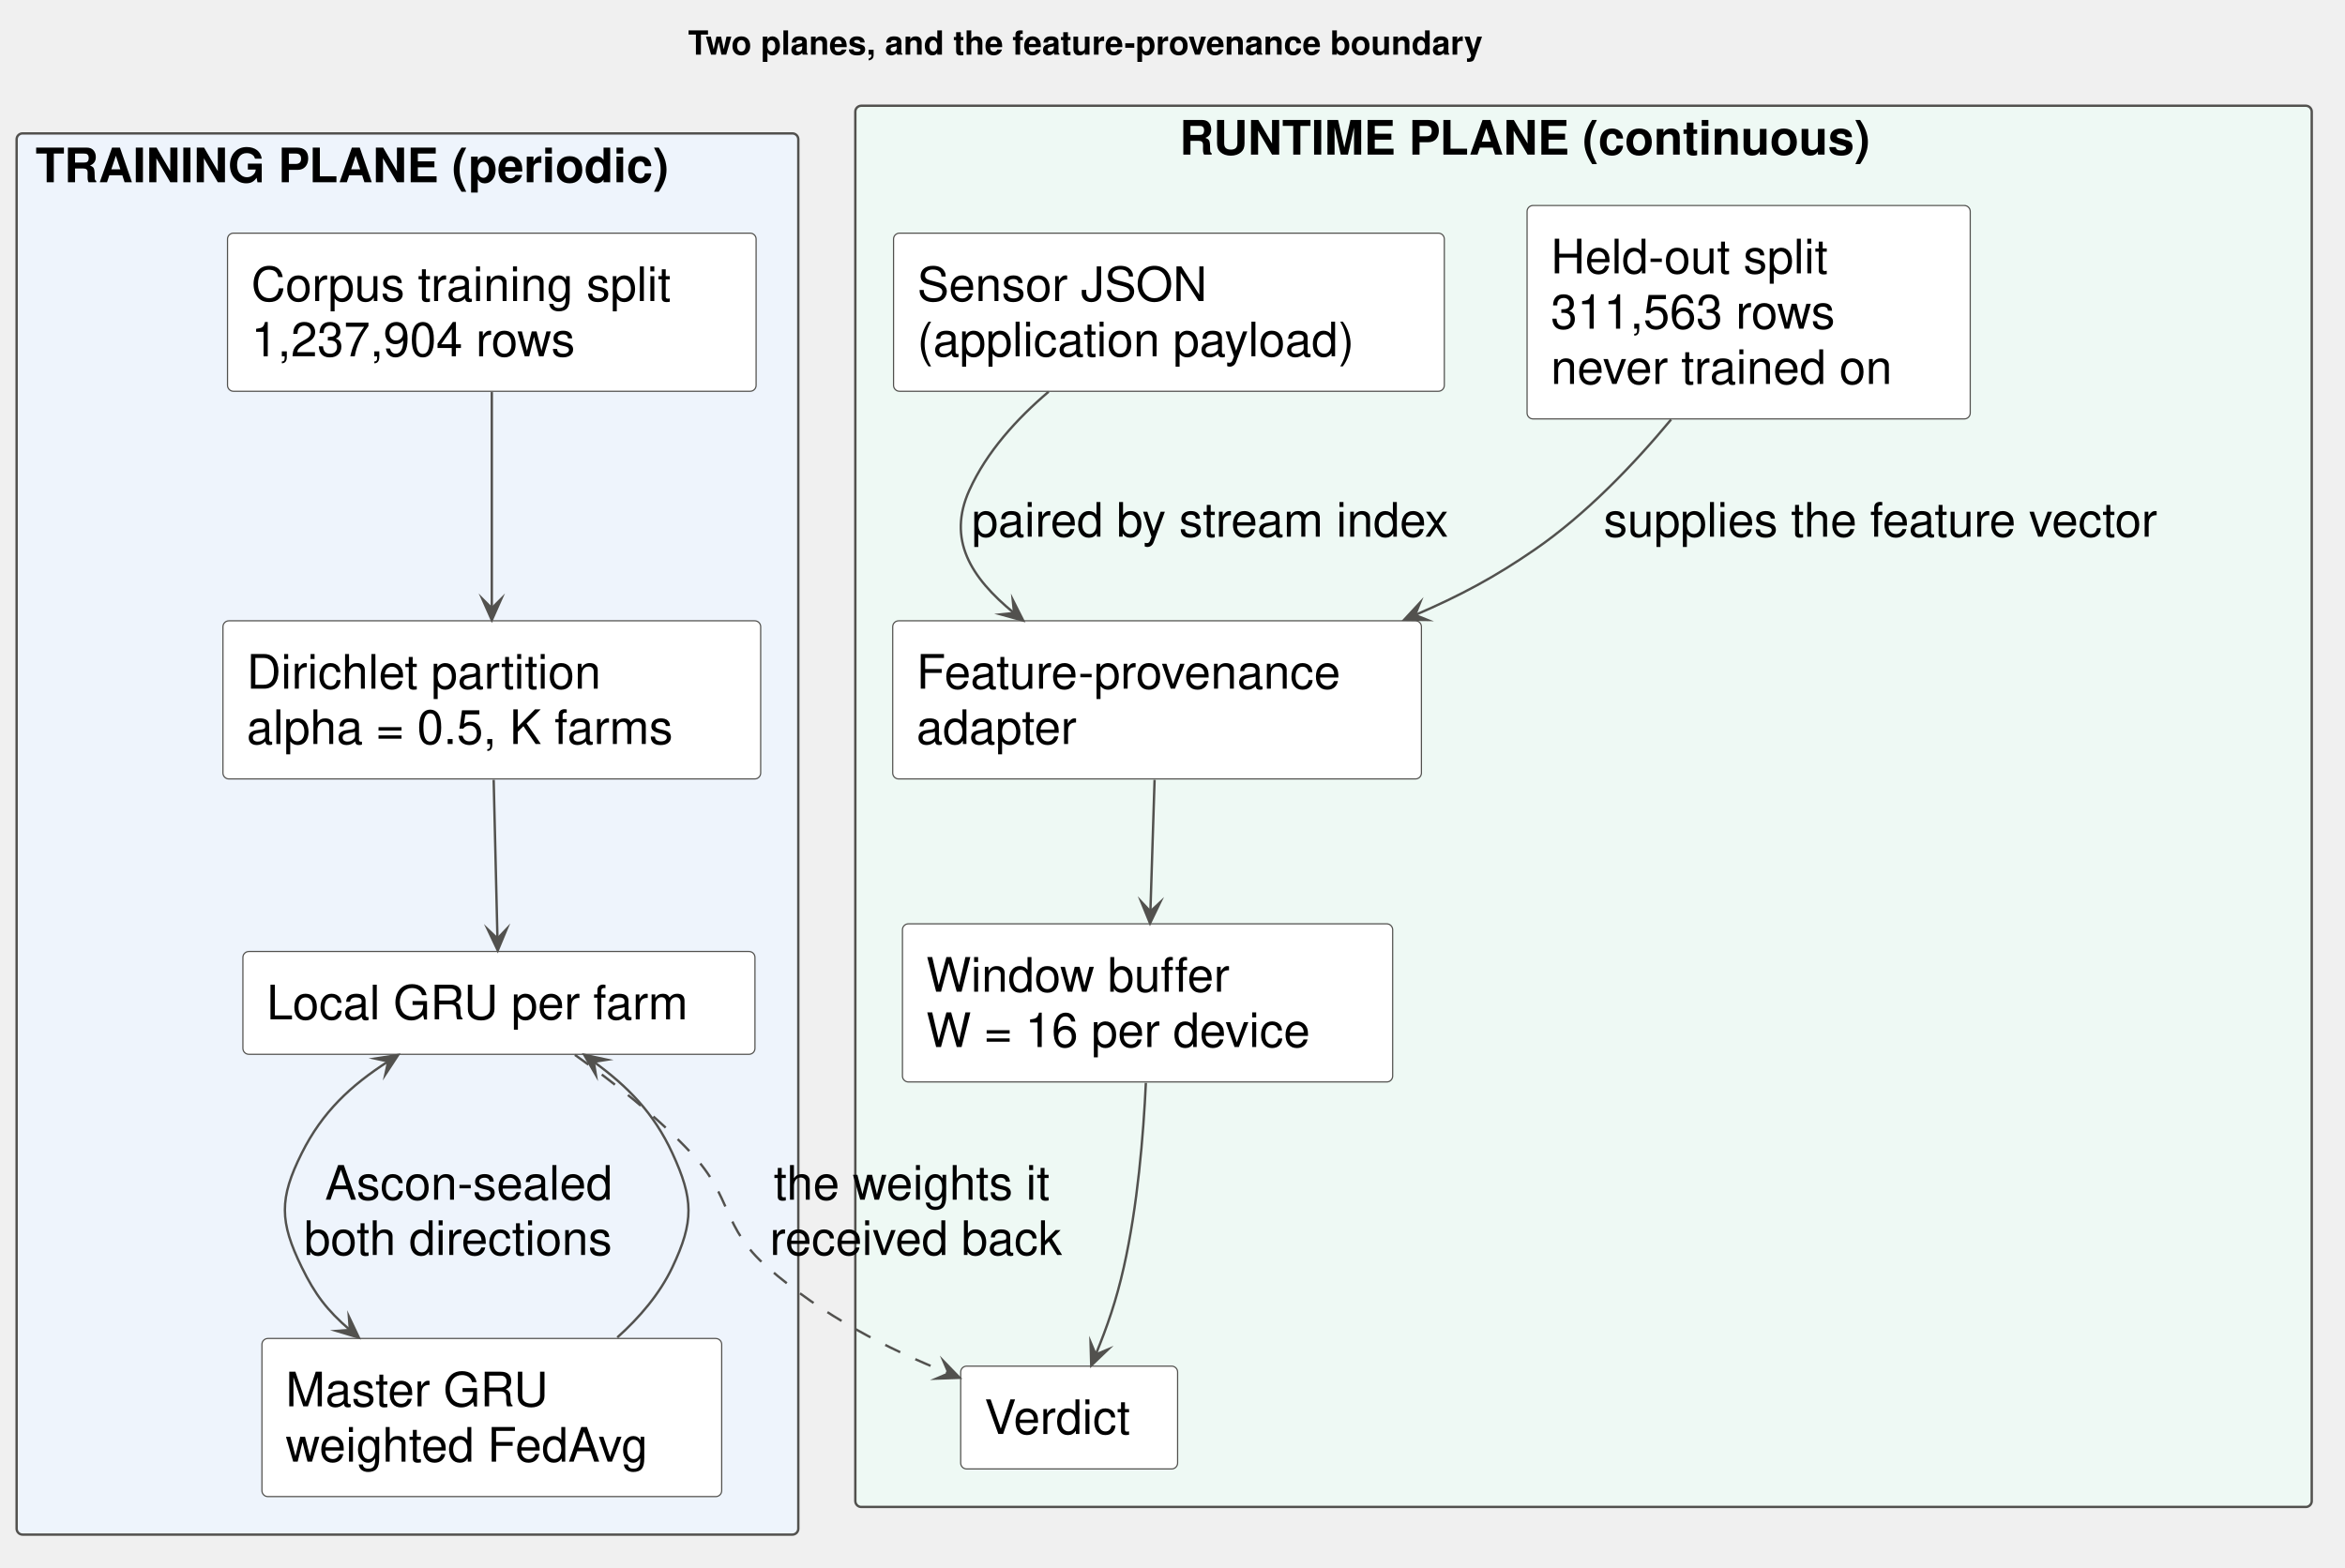
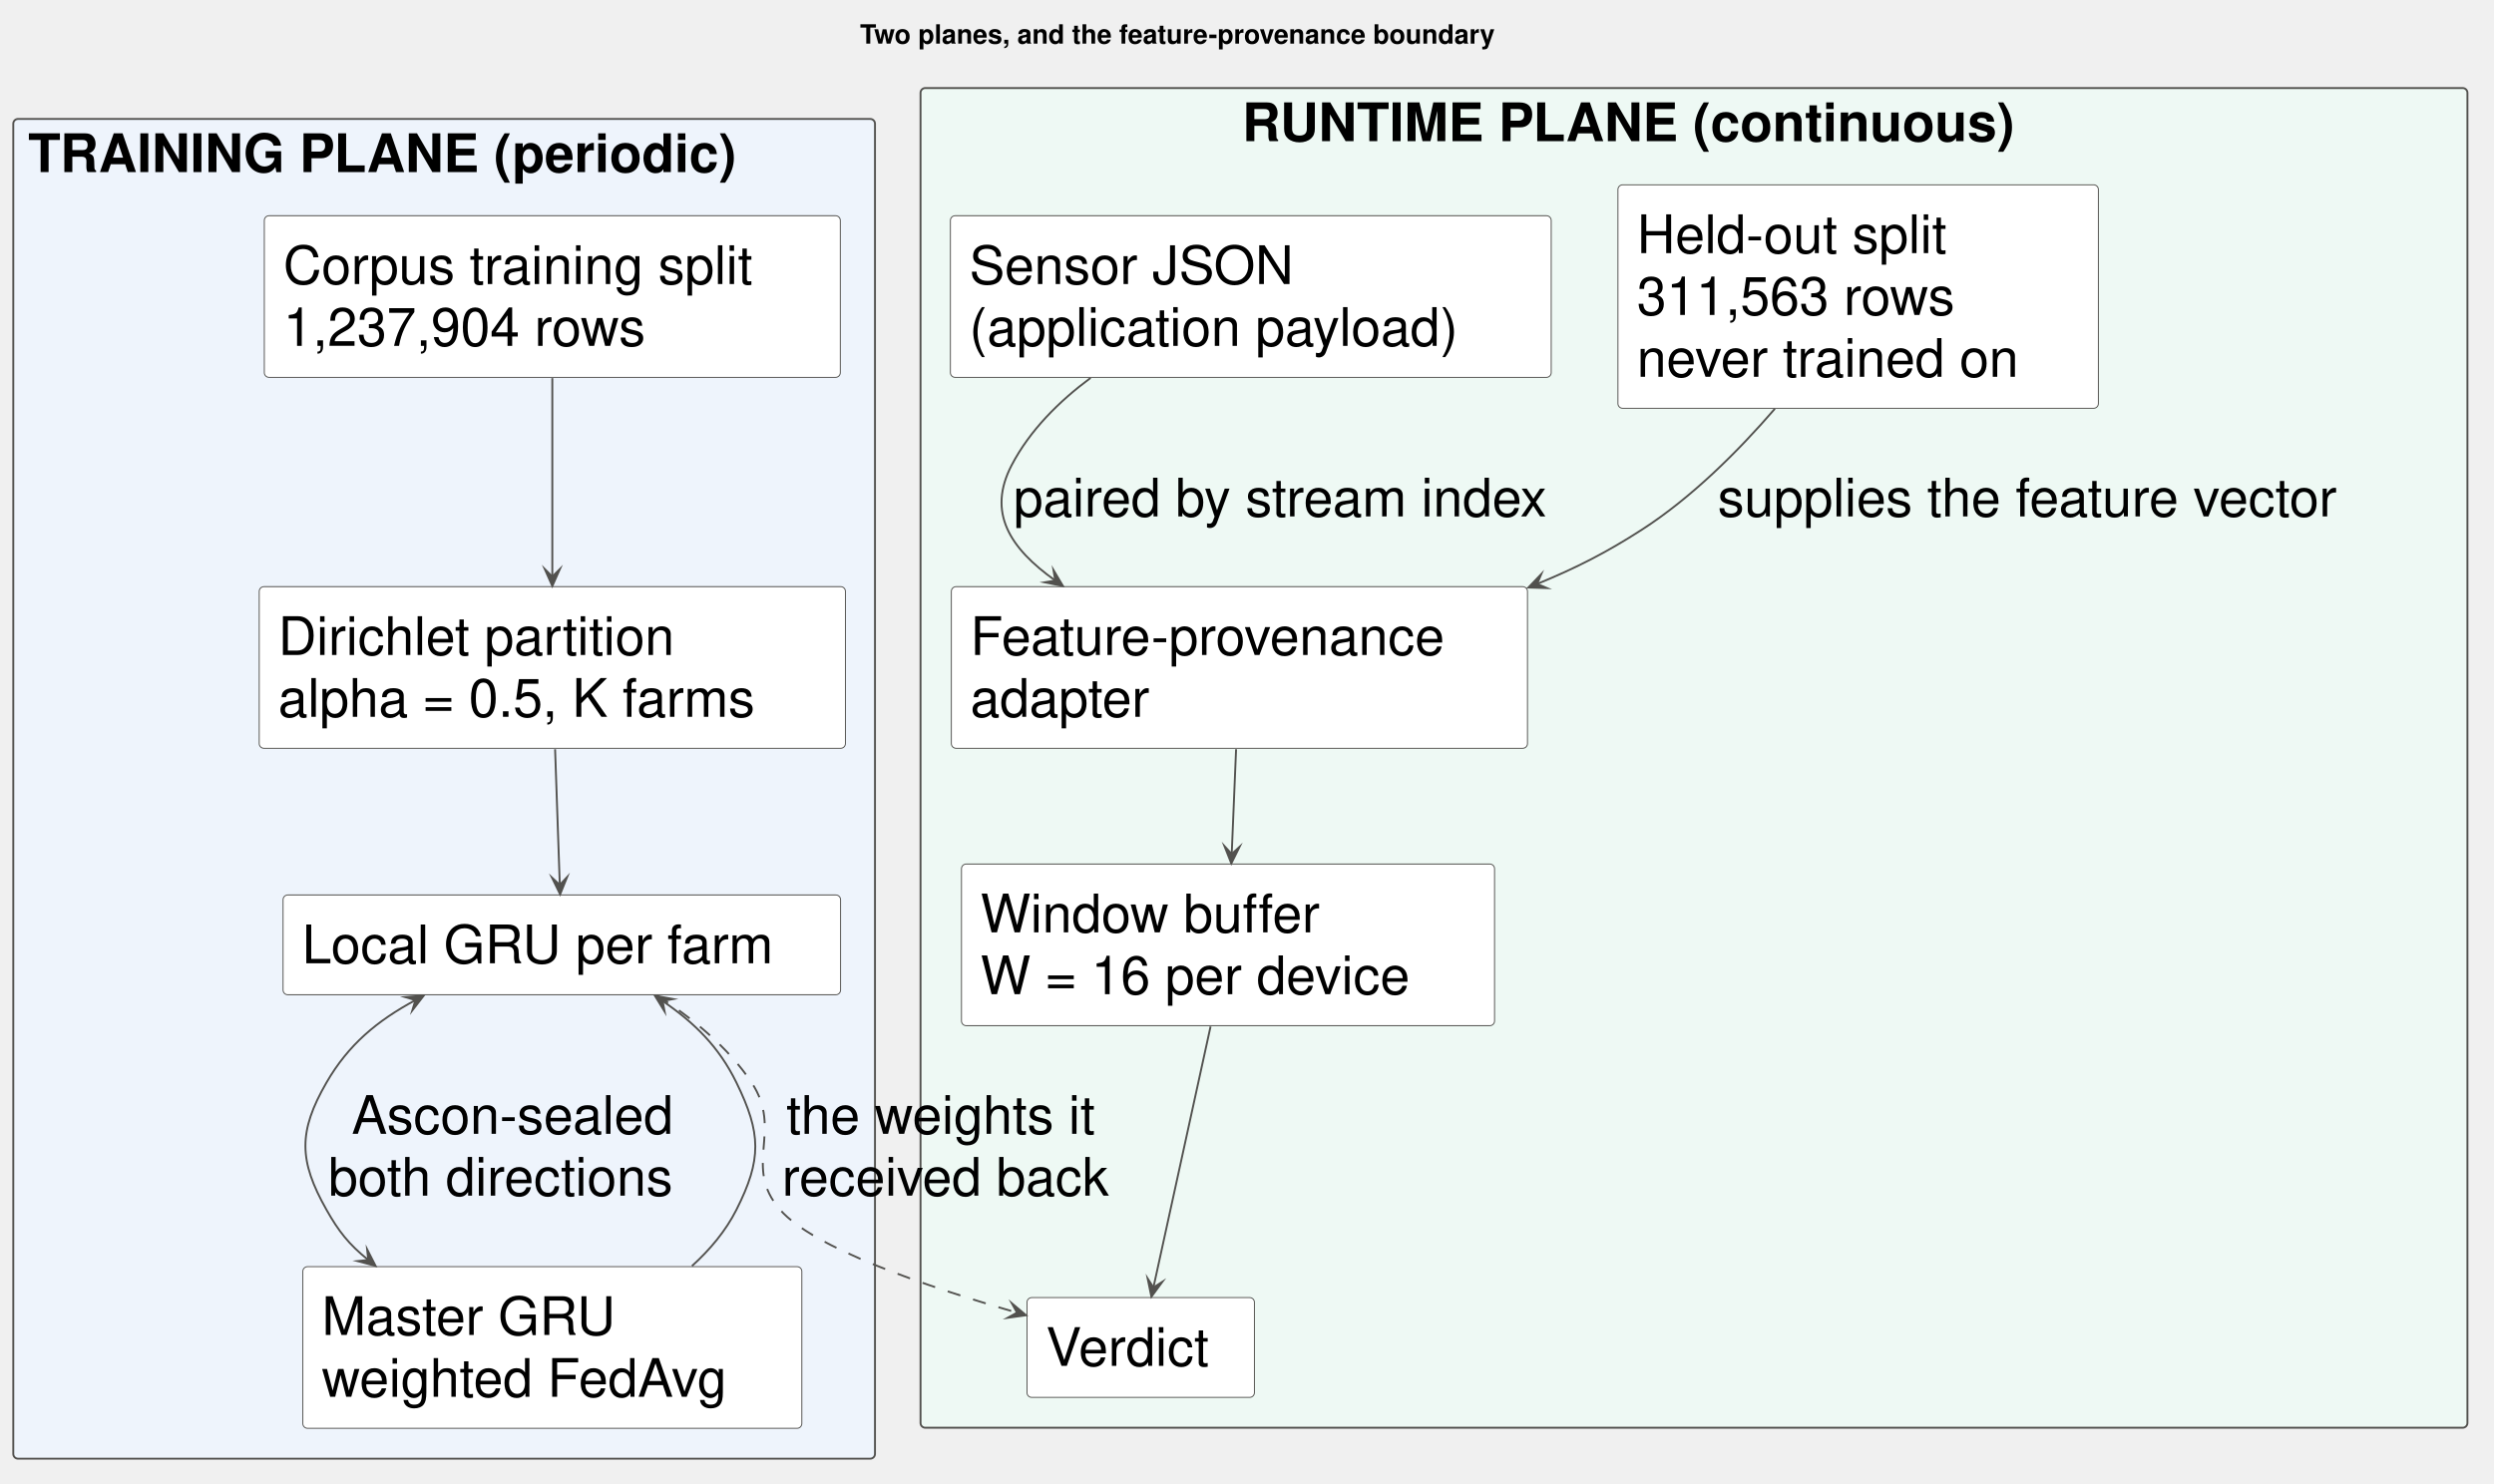
- <svg xmlns="http://www.w3.org/2000/svg" version="1.1" data-diagram-type="DESCRIPTION" style="width:1974px;height:1320px;background:#FFFFFF;" width="1974px" height="1320px" viewBox="0 0 1974 1320" zoomAndPan="magnify" preserveAspectRatio="none" contentStyleType="text/css">
+ <svg xmlns="http://www.w3.org/2000/svg" version="1.1" data-diagram-type="DESCRIPTION" style="width:2628px;height:1564px;background:#FFFFFF;" width="2628px" height="1564px" viewBox="0 0 2628 1564" zoomAndPan="magnify" preserveAspectRatio="none" contentStyleType="text/css">
  <defs />
  <g font-family="sans-serif" lengthAdjust="spacing">
    <g class="title" data-source-line="15">
-       <text x="579.243" y="45.99" fill="#000" font-size="28" textLength="801.514" font-weight="700" font-family="Helvetica">Two planes, and the feature-provenance boundary</text>
+       <text x="906.243" y="45.99" fill="#000" font-size="28" textLength="801.514" font-weight="700" font-family="Helvetica">Two planes, and the feature-provenance boundary</text>
    </g>
    <g class="cluster" data-qualified-name="TP" id="ent0001" data-source-line="17">
-       <rect x="14" y="112.307" width="658" height="1179.78" fill="#EEF4FC" style="stroke:#52514E;stroke-width:2;" rx="5" ry="5" />
-       <text x="29.885" y="153.436" fill="#000" font-size="40" textLength="626.23" font-weight="700" font-family="Helvetica">TRAINING PLANE  (periodic)</text>
+       <rect x="14" y="125.381" width="908" height="1412.1" fill="#EEF4FC" style="stroke:#52514E;stroke-width:2;" rx="5" ry="5" />
+       <text x="29.639" y="181.361" fill="#000" font-size="56" textLength="876.723" font-weight="700" font-family="Helvetica">TRAINING PLANE  (periodic)</text>
    </g>
    <g class="cluster" data-qualified-name="RP" id="ent0006" data-source-line="24">
-       <rect x="720" y="89.027" width="1226" height="1179.78" fill="#EEF9F4" style="stroke:#52514E;stroke-width:2;" rx="5" ry="5" />
-       <text x="992.912" y="130.156" fill="#000" font-size="40" textLength="680.176" font-weight="700" font-family="Helvetica">RUNTIME PLANE  (continuous)</text>
+       <rect x="970" y="92.801" width="1630" height="1412.08" fill="#EEF9F4" style="stroke:#52514E;stroke-width:2;" rx="5" ry="5" />
+       <text x="1308.877" y="148.781" fill="#000" font-size="56" textLength="952.246" font-weight="700" font-family="Helvetica">RUNTIME PLANE  (continuous)</text>
    </g>
    <g class="entity" data-qualified-name="TP.TR" id="ent0002" data-source-line="18">
-       <rect x="191.52" y="196.307" width="444.961" height="133.125" fill="#FFF" style="stroke:#52514E;stroke-width:1;" rx="5" ry="5" />
-       <text x="211.52" y="253.436" fill="#000" font-size="40" textLength="404.961" font-family="Helvetica">Corpus training split</text>
-       <text x="211.52" y="299.999" fill="#000" font-size="40" textLength="310.762" font-family="Helvetica">1,237,904 rows</text>
+       <rect x="278.52" y="227.381" width="606.945" height="170.375" fill="#FFF" style="stroke:#52514E;stroke-width:1;" rx="5" ry="5" />
+       <text x="298.52" y="299.361" fill="#000" font-size="56" textLength="566.945" font-family="Helvetica">Corpus training split</text>
+       <text x="298.52" y="364.549" fill="#000" font-size="56" textLength="435.066" font-family="Helvetica">1,237,904 rows</text>
    </g>
    <g class="entity" data-qualified-name="TP.DP" id="ent0003" data-source-line="19">
-       <rect x="187.68" y="522.707" width="452.656" height="133.125" fill="#FFF" style="stroke:#52514E;stroke-width:1;" rx="5" ry="5" />
-       <text x="207.68" y="579.836" fill="#000" font-size="40" textLength="350.703" font-family="Helvetica">Dirichlet partition</text>
-       <text x="207.68" y="626.399" fill="#000" font-size="40" textLength="412.656" font-family="Helvetica">alpha = 0.5, K farms</text>
+       <rect x="273.14" y="618.361" width="617.719" height="170.375" fill="#FFF" style="stroke:#52514E;stroke-width:1;" rx="5" ry="5" />
+       <text x="293.14" y="690.341" fill="#000" font-size="56" textLength="490.984" font-family="Helvetica">Dirichlet partition</text>
+       <text x="293.14" y="755.529" fill="#000" font-size="56" textLength="577.719" font-family="Helvetica">alpha = 0.5, K farms</text>
    </g>
    <g class="entity" data-qualified-name="TP.LG" id="ent0004" data-source-line="20">
-       <rect x="204.48" y="801.127" width="431.035" height="86.563" fill="#FFF" style="stroke:#52514E;stroke-width:1;" rx="5" ry="5" />
-       <text x="224.48" y="858.256" fill="#000" font-size="40" textLength="391.035" font-family="Helvetica">Local GRU per farm</text>
+       <rect x="298.28" y="943.321" width="587.449" height="105.188" fill="#FFF" style="stroke:#52514E;stroke-width:1;" rx="5" ry="5" />
+       <text x="318.28" y="1015.301" fill="#000" font-size="56" textLength="547.449" font-family="Helvetica">Local GRU per farm</text>
    </g>
    <g class="entity" data-qualified-name="TP.MG" id="ent0005" data-source-line="21">
-       <rect x="220.5" y="1126.967" width="387.012" height="133.125" fill="#FFF" style="stroke:#52514E;stroke-width:1;" rx="5" ry="5" />
-       <text x="240.5" y="1184.096" fill="#000" font-size="40" textLength="237.383" font-family="Helvetica">Master GRU</text>
-       <text x="240.5" y="1230.659" fill="#000" font-size="40" textLength="347.012" font-family="Helvetica">weighted FedAvg</text>
+       <rect x="319.1" y="1335.101" width="525.816" height="170.375" fill="#FFF" style="stroke:#52514E;stroke-width:1;" rx="5" ry="5" />
+       <text x="339.1" y="1407.081" fill="#000" font-size="56" textLength="332.336" font-family="Helvetica">Master GRU</text>
+       <text x="339.1" y="1472.269" fill="#000" font-size="56" textLength="485.816" font-family="Helvetica">weighted FedAvg</text>
    </g>
    <g class="entity" data-qualified-name="RP.JS" id="ent0007" data-source-line="25">
-       <rect x="752.18" y="196.307" width="463.633" height="133.125" fill="#FFF" style="stroke:#52514E;stroke-width:1;" rx="5" ry="5" />
-       <text x="772.18" y="253.436" fill="#000" font-size="40" textLength="248.418" font-family="Helvetica">Sensor JSON</text>
-       <text x="772.18" y="299.999" fill="#000" font-size="40" textLength="423.633" font-family="Helvetica">(application payload)</text>
+       <rect x="1001.46" y="227.381" width="633.086" height="170.375" fill="#FFF" style="stroke:#52514E;stroke-width:1;" rx="5" ry="5" />
+       <text x="1021.46" y="299.361" fill="#000" font-size="56" textLength="347.785" font-family="Helvetica">Sensor JSON</text>
+       <text x="1021.46" y="364.549" fill="#000" font-size="56" textLength="593.086" font-family="Helvetica">(application payload)</text>
    </g>
    <g class="entity" data-qualified-name="RP.FPA" id="ent0008" data-source-line="26">
-       <rect x="751.48" y="522.707" width="445.059" height="133.125" fill="#FFF" style="stroke:#52514E;stroke-width:1;" rx="5" ry="5" />
-       <text x="771.48" y="579.836" fill="#000" font-size="40" textLength="405.059" font-family="Helvetica">Feature-provenance</text>
-       <text x="771.48" y="626.399" fill="#000" font-size="40" textLength="156.543" font-family="Helvetica">adapter</text>
+       <rect x="1002.46" y="618.361" width="607.082" height="170.375" fill="#FFF" style="stroke:#52514E;stroke-width:1;" rx="5" ry="5" />
+       <text x="1022.46" y="690.341" fill="#000" font-size="56" textLength="567.082" font-family="Helvetica">Feature-provenance</text>
+       <text x="1022.46" y="755.529" fill="#000" font-size="56" textLength="219.16" font-family="Helvetica">adapter</text>
    </g>
    <g class="entity" data-qualified-name="RP.HO" id="ent0009" data-source-line="27">
-       <rect x="1285.48" y="173.027" width="373.047" height="179.688" fill="#FFF" style="stroke:#52514E;stroke-width:1;" rx="5" ry="5" />
-       <text x="1305.48" y="230.156" fill="#000" font-size="40" textLength="267.988" font-family="Helvetica">Held-out split</text>
-       <text x="1305.48" y="276.719" fill="#000" font-size="40" textLength="272.598" font-family="Helvetica">311,563 rows</text>
-       <text x="1305.48" y="323.281" fill="#000" font-size="40" textLength="333.047" font-family="Helvetica">never trained on</text>
+       <rect x="1704.86" y="194.801" width="506.266" height="235.563" fill="#FFF" style="stroke:#52514E;stroke-width:1;" rx="5" ry="5" />
+       <text x="1724.86" y="266.781" fill="#000" font-size="56" textLength="375.184" font-family="Helvetica">Held-out split</text>
+       <text x="1724.86" y="331.969" fill="#000" font-size="56" textLength="381.637" font-family="Helvetica">311,563 rows</text>
+       <text x="1724.86" y="397.156" fill="#000" font-size="56" textLength="466.266" font-family="Helvetica">never trained on</text>
    </g>
    <g class="entity" data-qualified-name="RP.WB" id="ent0010" data-source-line="28">
-       <rect x="759.68" y="777.847" width="412.656" height="133.125" fill="#FFF" style="stroke:#52514E;stroke-width:1;" rx="5" ry="5" />
-       <text x="779.68" y="834.976" fill="#000" font-size="40" textLength="291.27" font-family="Helvetica">Window buffer</text>
-       <text x="779.68" y="881.539" fill="#000" font-size="40" textLength="372.656" font-family="Helvetica">W = 16 per device</text>
+       <rect x="1013.14" y="910.721" width="561.719" height="170.375" fill="#FFF" style="stroke:#52514E;stroke-width:1;" rx="5" ry="5" />
+       <text x="1033.14" y="982.701" fill="#000" font-size="56" textLength="407.777" font-family="Helvetica">Window buffer</text>
+       <text x="1033.14" y="1047.889" fill="#000" font-size="56" textLength="521.719" font-family="Helvetica">W = 16 per device</text>
    </g>
    <g class="entity" data-qualified-name="RP.V" id="ent0011" data-source-line="29">
-       <rect x="808.7" y="1150.247" width="182.598" height="86.563" fill="#FFF" style="stroke:#52514E;stroke-width:1;" rx="5" ry="5" />
-       <text x="828.7" y="1207.376" fill="#000" font-size="40" textLength="142.598" font-family="Helvetica">Verdict</text>
+       <rect x="1082.18" y="1367.701" width="239.637" height="105.188" fill="#FFF" style="stroke:#52514E;stroke-width:1;" rx="5" ry="5" />
+       <text x="1102.18" y="1439.681" fill="#000" font-size="56" textLength="199.637" font-family="Helvetica">Verdict</text>
    </g>
    <g class="link" data-entity-1="ent0002" data-entity-2="ent0003" id="lnk12" data-source-line="32" data-link-type="dependency">
-       <path d="M414,330.107 C414,386.047 414,456.227 414,512.127" style="stroke:#52514E;stroke-width:2;" fill="none" id="TR-to-DP" />
-       <polygon points="414,522.127,422,504.127,414,512.127,406,504.127,414,522.127" fill="#52514E" style="stroke:#52514E;stroke-width:2;stroke-linejoin:miter;stroke-miterlimit:10;" />
+       <path d="M582,398.541 C582,463.441 582,542.881 582,607.741" style="stroke:#52514E;stroke-width:2;" fill="none" id="TR-to-DP" />
+       <polygon points="582,617.741,590,599.741,582,607.741,574,599.741,582,617.741" fill="#52514E" style="stroke:#52514E;stroke-width:2;stroke-linejoin:miter;stroke-miterlimit:10;" />
    </g>
    <g class="link" data-entity-1="ent0003" data-entity-2="ent0004" id="lnk13" data-source-line="33" data-link-type="dependency">
-       <path d="M415.56,656.607 C416.64,701.947 417.82,751.03 418.76,790.25" style="stroke:#52514E;stroke-width:2;" fill="none" id="DP-to-LG" />
-       <polygon points="419,800.247,426.566,782.061,418.76,790.25,410.571,782.444,419,800.247" fill="#52514E" style="stroke:#52514E;stroke-width:2;stroke-linejoin:miter;stroke-miterlimit:10;" />
+       <path d="M584.92,789.721 C586.64,839.261 588.416,890.327 589.876,932.687" style="stroke:#52514E;stroke-width:2;" fill="none" id="DP-to-LG" />
+       <polygon points="590.22,942.681,597.595,924.416,589.876,932.687,581.605,924.967,590.22,942.681" fill="#52514E" style="stroke:#52514E;stroke-width:2;stroke-linejoin:miter;stroke-miterlimit:10;" />
    </g>
    <g class="link" data-entity-1="ent0004" data-entity-2="ent0005" id="lnk14" data-source-line="34" data-link-type="dependency">
-       <path d="M326.752,893.681 C295.252,913.961 271.4,936.147 254,970.967 C234.92,1009.127 235.26,1028.627 254,1066.967 C265.14,1089.727 275.078,1103.027 294.518,1119.747" style="stroke:#52514E;stroke-width:2;" fill="none" id="LG-MG" />
-       <polygon points="335.16,888.267,315.695,891.285,326.752,893.681,324.356,904.738,335.16,888.267" fill="#52514E" style="stroke:#52514E;stroke-width:2;stroke-linejoin:miter;stroke-miterlimit:10;" />
-       <polygon points="302.1,1126.267,293.67,1108.465,294.518,1119.747,283.237,1120.595,302.1,1126.267" fill="#52514E" style="stroke:#52514E;stroke-width:2;stroke-linejoin:miter;stroke-miterlimit:10;" />
-       <text x="273.549" y="1010.096" fill="#000" font-size="40" textLength="265.527" font-family="Helvetica">Ascon-sealed</text>
-       <text x="256" y="1056.659" fill="#000" font-size="40" textLength="300.625" font-family="Helvetica">both directions</text>
+       <path d="M437.72,1054.19 C397.36,1075.97 367.12,1101.061 344,1141.101 C314.22,1192.681 314.68,1223.261 344,1275.101 C356.94,1297.981 367.37,1311.305 388.03,1328.045" style="stroke:#52514E;stroke-width:2;" fill="none" id="LG-MG" />
+       <polygon points="446.52,1049.441,426.88,1050.949,437.72,1054.19,434.479,1065.029,446.52,1049.441" fill="#52514E" style="stroke:#52514E;stroke-width:2;stroke-linejoin:miter;stroke-miterlimit:10;" />
+       <polygon points="395.8,1334.341,386.851,1316.793,388.03,1328.045,376.778,1329.225,395.8,1334.341" fill="#52514E" style="stroke:#52514E;stroke-width:2;stroke-linejoin:miter;stroke-miterlimit:10;" />
+       <text x="370.568" y="1195.081" fill="#000" font-size="56" textLength="371.738" font-family="Helvetica">Ascon-sealed</text>
+       <text x="346" y="1260.269" fill="#000" font-size="56" textLength="420.875" font-family="Helvetica">both directions</text>
    </g>
    <g class="link" data-entity-1="ent0005" data-entity-2="ent0004" id="lnk15" data-source-line="35" data-link-type="dependency">
-       <path d="M519.64,1126.087 C538.4,1109.267 555.34,1089.467 566,1066.967 C584.26,1028.407 583.88,1009.707 566,970.967 C550.36,937.067 528.544,914.893 499.864,894.013" style="stroke:#52514E;stroke-width:2;" fill="none" id="MG-to-LG" />
-       <polygon points="491.78,888.127,501.623,905.189,499.864,894.013,511.041,892.254,491.78,888.127" fill="#52514E" style="stroke:#52514E;stroke-width:2;stroke-linejoin:miter;stroke-miterlimit:10;" />
+       <path d="M729.12,1334.441 C748.02,1317.301 764.68,1297.521 776,1275.101 C802.84,1221.941 802.16,1194.601 776,1141.101 C757.5,1103.281 731.921,1078.226 698.261,1055.086" style="stroke:#52514E;stroke-width:2;" fill="none" id="MG-to-LG" />
+       <polygon points="690.02,1049.421,700.321,1066.21,698.261,1055.086,709.385,1053.025,690.02,1049.421" fill="#52514E" style="stroke:#52514E;stroke-width:2;stroke-linejoin:miter;stroke-miterlimit:10;" />
    </g>
    <g class="link" data-entity-1="ent0007" data-entity-2="ent0008" id="lnk16" data-source-line="37" data-link-type="dependency">
-       <path d="M882.74,329.807 C856,352.507 830.56,380.487 816,412.707 C797.3,454.047 816.802,486.033 853.622,516.173" style="stroke:#52514E;stroke-width:2;" fill="none" id="JS-to-FPA" />
-       <polygon points="861.36,522.507,852.499,504.915,853.622,516.173,842.364,517.296,861.36,522.507" fill="#52514E" style="stroke:#52514E;stroke-width:2;stroke-linejoin:miter;stroke-miterlimit:10;" />
-       <text x="818" y="451.836" fill="#000" font-size="40" textLength="465.859" font-family="Helvetica">paired by stream index</text>
+       <path d="M1149.2,398.321 C1115.76,423.141 1085.12,453.701 1066,490.361 C1040.08,540.061 1063.815,577.619 1111.935,611.899" style="stroke:#52514E;stroke-width:2;" fill="none" id="JS-to-FPA" />
+       <polygon points="1120.08,617.701,1110.061,600.741,1111.935,611.899,1100.778,613.773,1120.08,617.701" fill="#52514E" style="stroke:#52514E;stroke-width:2;stroke-linejoin:miter;stroke-miterlimit:10;" />
+       <text x="1068" y="544.341" fill="#000" font-size="56" textLength="652.203" font-family="Helvetica">paired by stream index</text>
    </g>
    <g class="link" data-entity-1="ent0009" data-entity-2="ent0008" id="lnk17" data-source-line="38" data-link-type="dependency">
-       <path d="M1406.7,353.247 C1375.36,390.927 1335.22,432.947 1292,462.707 C1258.54,485.747 1229.408,501.421 1191.228,517.821" style="stroke:#52514E;stroke-width:2;" fill="none" id="HO-to-FPA" />
-       <polygon points="1182.04,521.767,1201.736,522.014,1191.228,517.821,1195.421,507.313,1182.04,521.767" fill="#52514E" style="stroke:#52514E;stroke-width:2;stroke-linejoin:miter;stroke-miterlimit:10;" />
-       <text x="1350" y="451.836" fill="#000" font-size="40" textLength="540.605" font-family="Helvetica">supplies the feature vector</text>
+       <path d="M1870.26,430.821 C1831.42,475.781 1782.62,524.461 1730,558.361 C1693.26,582.021 1661.454,598.412 1619.734,615.492" style="stroke:#52514E;stroke-width:2;" fill="none" id="HO-to-FPA" />
+       <polygon points="1610.48,619.281,1630.169,619.865,1619.734,615.492,1624.107,605.057,1610.48,619.281" fill="#52514E" style="stroke:#52514E;stroke-width:2;stroke-linejoin:miter;stroke-miterlimit:10;" />
+       <text x="1810" y="544.341" fill="#000" font-size="56" textLength="756.848" font-family="Helvetica">supplies the feature vector</text>
    </g>
    <g class="link" data-entity-1="ent0008" data-entity-2="ent0010" id="lnk18" data-source-line="39" data-link-type="dependency">
-       <path d="M971.92,656.607 C970.74,693.807 969.577,730.252 968.397,767.412" style="stroke:#52514E;stroke-width:2;" fill="none" id="FPA-to-WB" />
-       <polygon points="968.08,777.407,976.647,759.67,968.397,767.412,960.655,759.163,968.08,777.407" fill="#52514E" style="stroke:#52514E;stroke-width:2;stroke-linejoin:miter;stroke-miterlimit:10;" />
+       <path d="M1302.5,789.721 C1300.92,827.641 1299.477,862.269 1297.897,900.129" style="stroke:#52514E;stroke-width:2;" fill="none" id="FPA-to-WB" />
+       <polygon points="1297.48,910.121,1306.224,892.47,1297.897,900.129,1290.237,891.803,1297.48,910.121" fill="#52514E" style="stroke:#52514E;stroke-width:2;stroke-linejoin:miter;stroke-miterlimit:10;" />
    </g>
    <g class="link" data-entity-1="ent0010" data-entity-2="ent0011" id="lnk19" data-source-line="40" data-link-type="dependency">
-       <path d="M964.58,911.767 C962.52,956.027 957.6,1015.587 946,1066.967 C939.6,1095.287 932.161,1116.658 922.381,1140.458" style="stroke:#52514E;stroke-width:2;" fill="none" id="WB-to-V" />
-       <polygon points="918.58,1149.707,932.821,1136.099,922.381,1140.458,918.022,1130.018,918.58,1149.707" fill="#52514E" style="stroke:#52514E;stroke-width:2;stroke-linejoin:miter;stroke-miterlimit:10;" />
+       <path d="M1275.6,1081.981 C1256.98,1167.041 1230.938,1286.052 1215.398,1357.052" style="stroke:#52514E;stroke-width:2;" fill="none" id="WB-to-V" />
+       <polygon points="1213.26,1366.821,1224.924,1350.948,1215.398,1357.052,1209.294,1347.527,1213.26,1366.821" fill="#52514E" style="stroke:#52514E;stroke-width:2;stroke-linejoin:miter;stroke-miterlimit:10;" />
    </g>
    <g class="link" data-entity-1="ent0004" data-entity-2="ent0011" id="lnk20" data-source-line="41" data-link-type="dependency">
-       <path d="M483.96,888.187 C515.52,910.547 552.92,939.867 582,970.967 C617.02,1008.427 607.42,1033.167 646,1066.967 C693.1,1108.227 747.025,1135.549 798.585,1156.329" style="stroke:#52514E;stroke-width:2;stroke-dasharray:14,14;" fill="none" id="LG-to-V" />
-       <polygon points="807.86,1160.067,794.155,1145.919,798.585,1156.329,788.174,1160.759,807.86,1160.067" fill="#52514E" style="stroke:#52514E;stroke-width:2;stroke-linejoin:miter;stroke-miterlimit:10;" />
-       <text x="651.32" y="1010.096" fill="#000" font-size="40" textLength="273.574" font-family="Helvetica">the weights it</text>
-       <text x="648" y="1056.659" fill="#000" font-size="40" textLength="280.215" font-family="Helvetica">received back</text>
+       <path d="M692.3,1049.241 C728.78,1072.621 767.12,1103.541 792,1141.101 C825.7,1192.001 781.98,1229.041 822,1275.101 C857.02,1315.421 974.073,1355.386 1071.633,1383.566" style="stroke:#52514E;stroke-width:2;stroke-dasharray:14,14;" fill="none" id="LG-to-V" />
+       <polygon points="1081.24,1386.341,1066.167,1373.66,1071.633,1383.566,1061.727,1389.032,1081.24,1386.341" fill="#52514E" style="stroke:#52514E;stroke-width:2;stroke-linejoin:miter;stroke-miterlimit:10;" />
+       <text x="828.648" y="1195.081" fill="#000" font-size="56" textLength="383.004" font-family="Helvetica">the weights it</text>
+       <text x="824" y="1260.269" fill="#000" font-size="56" textLength="392.301" font-family="Helvetica">received back</text>
    </g>
  </g>
</svg>
